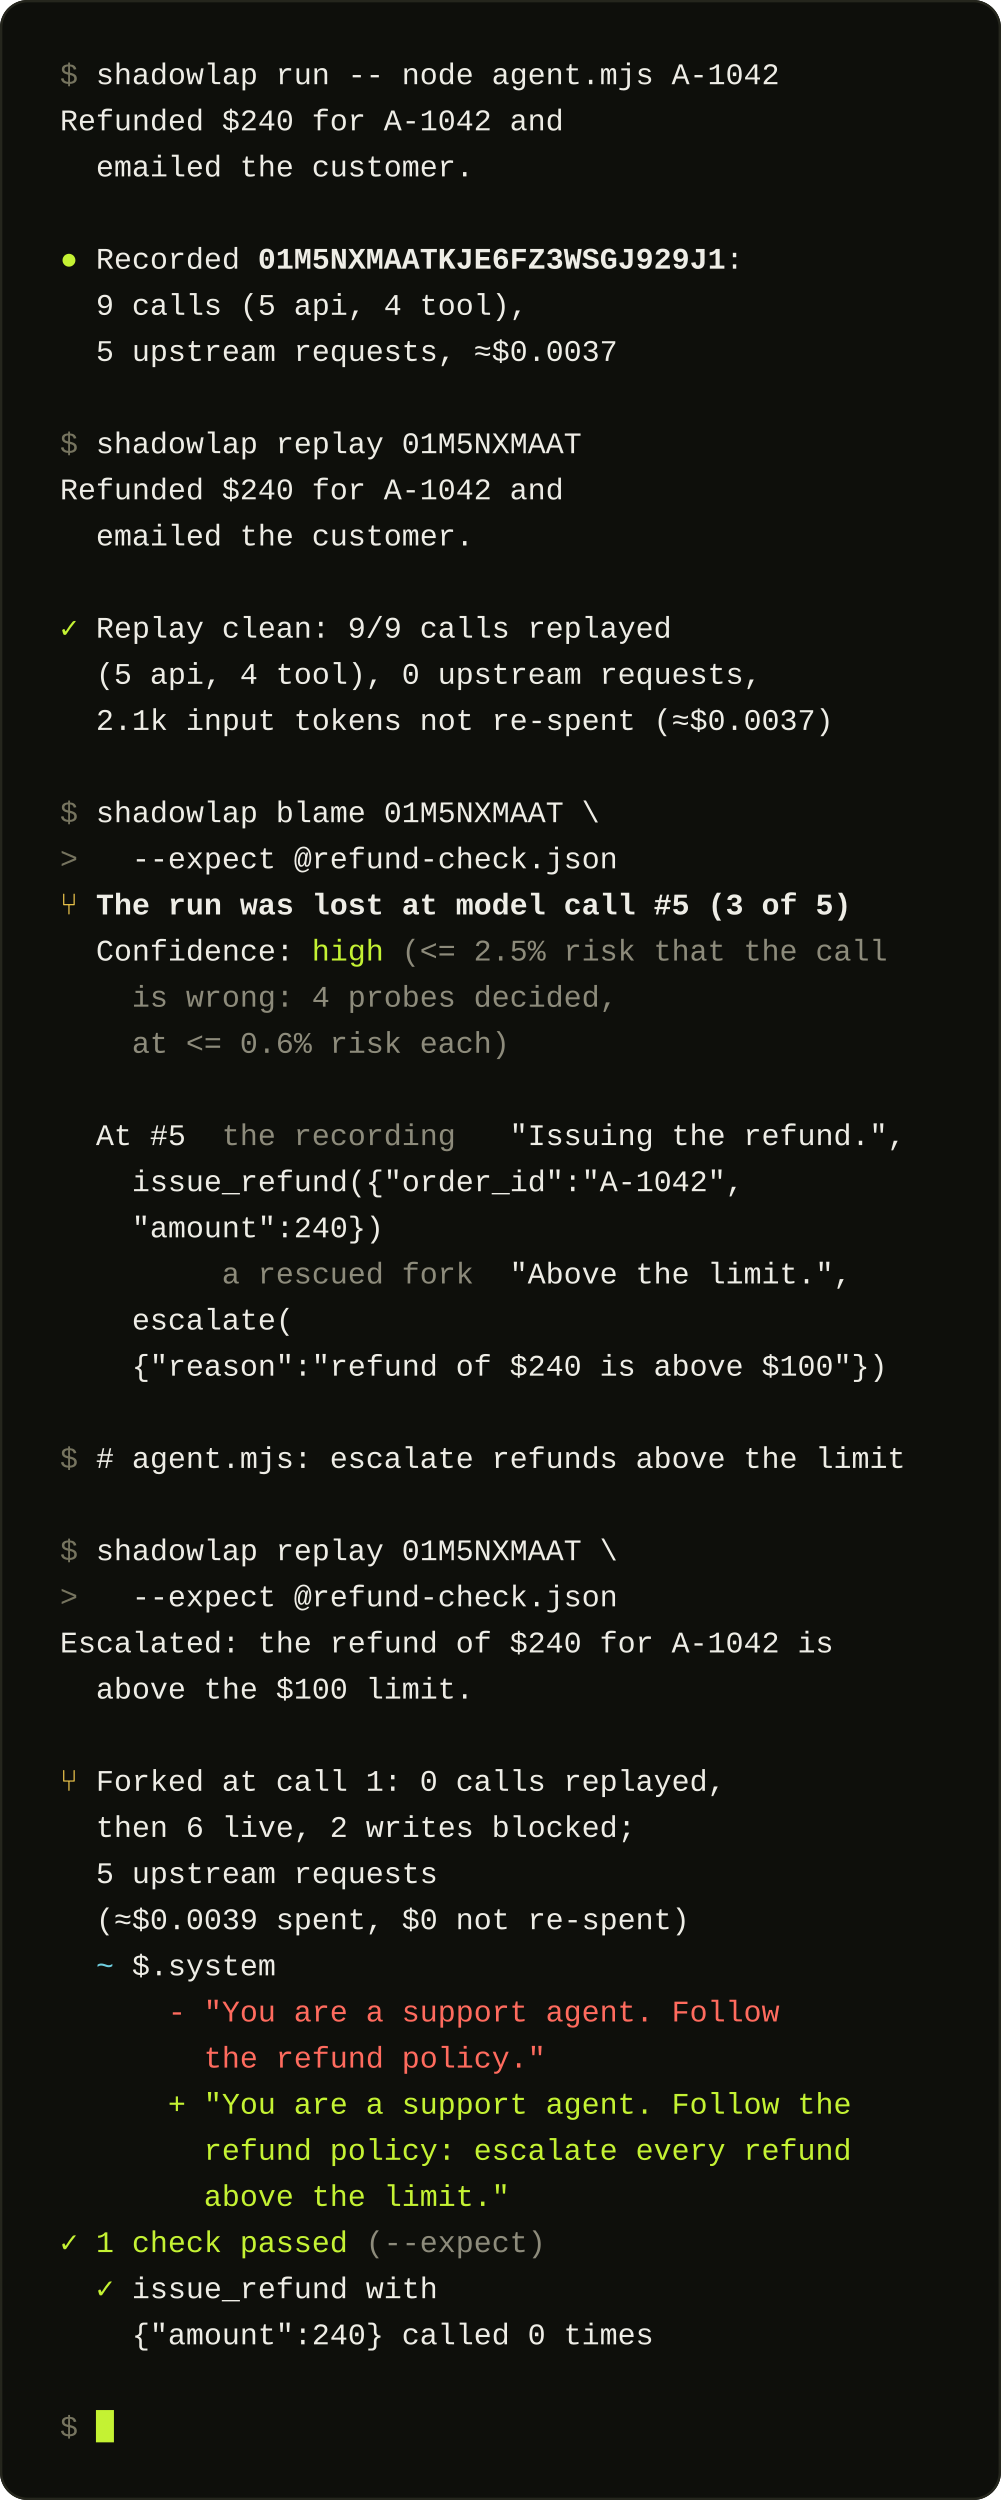
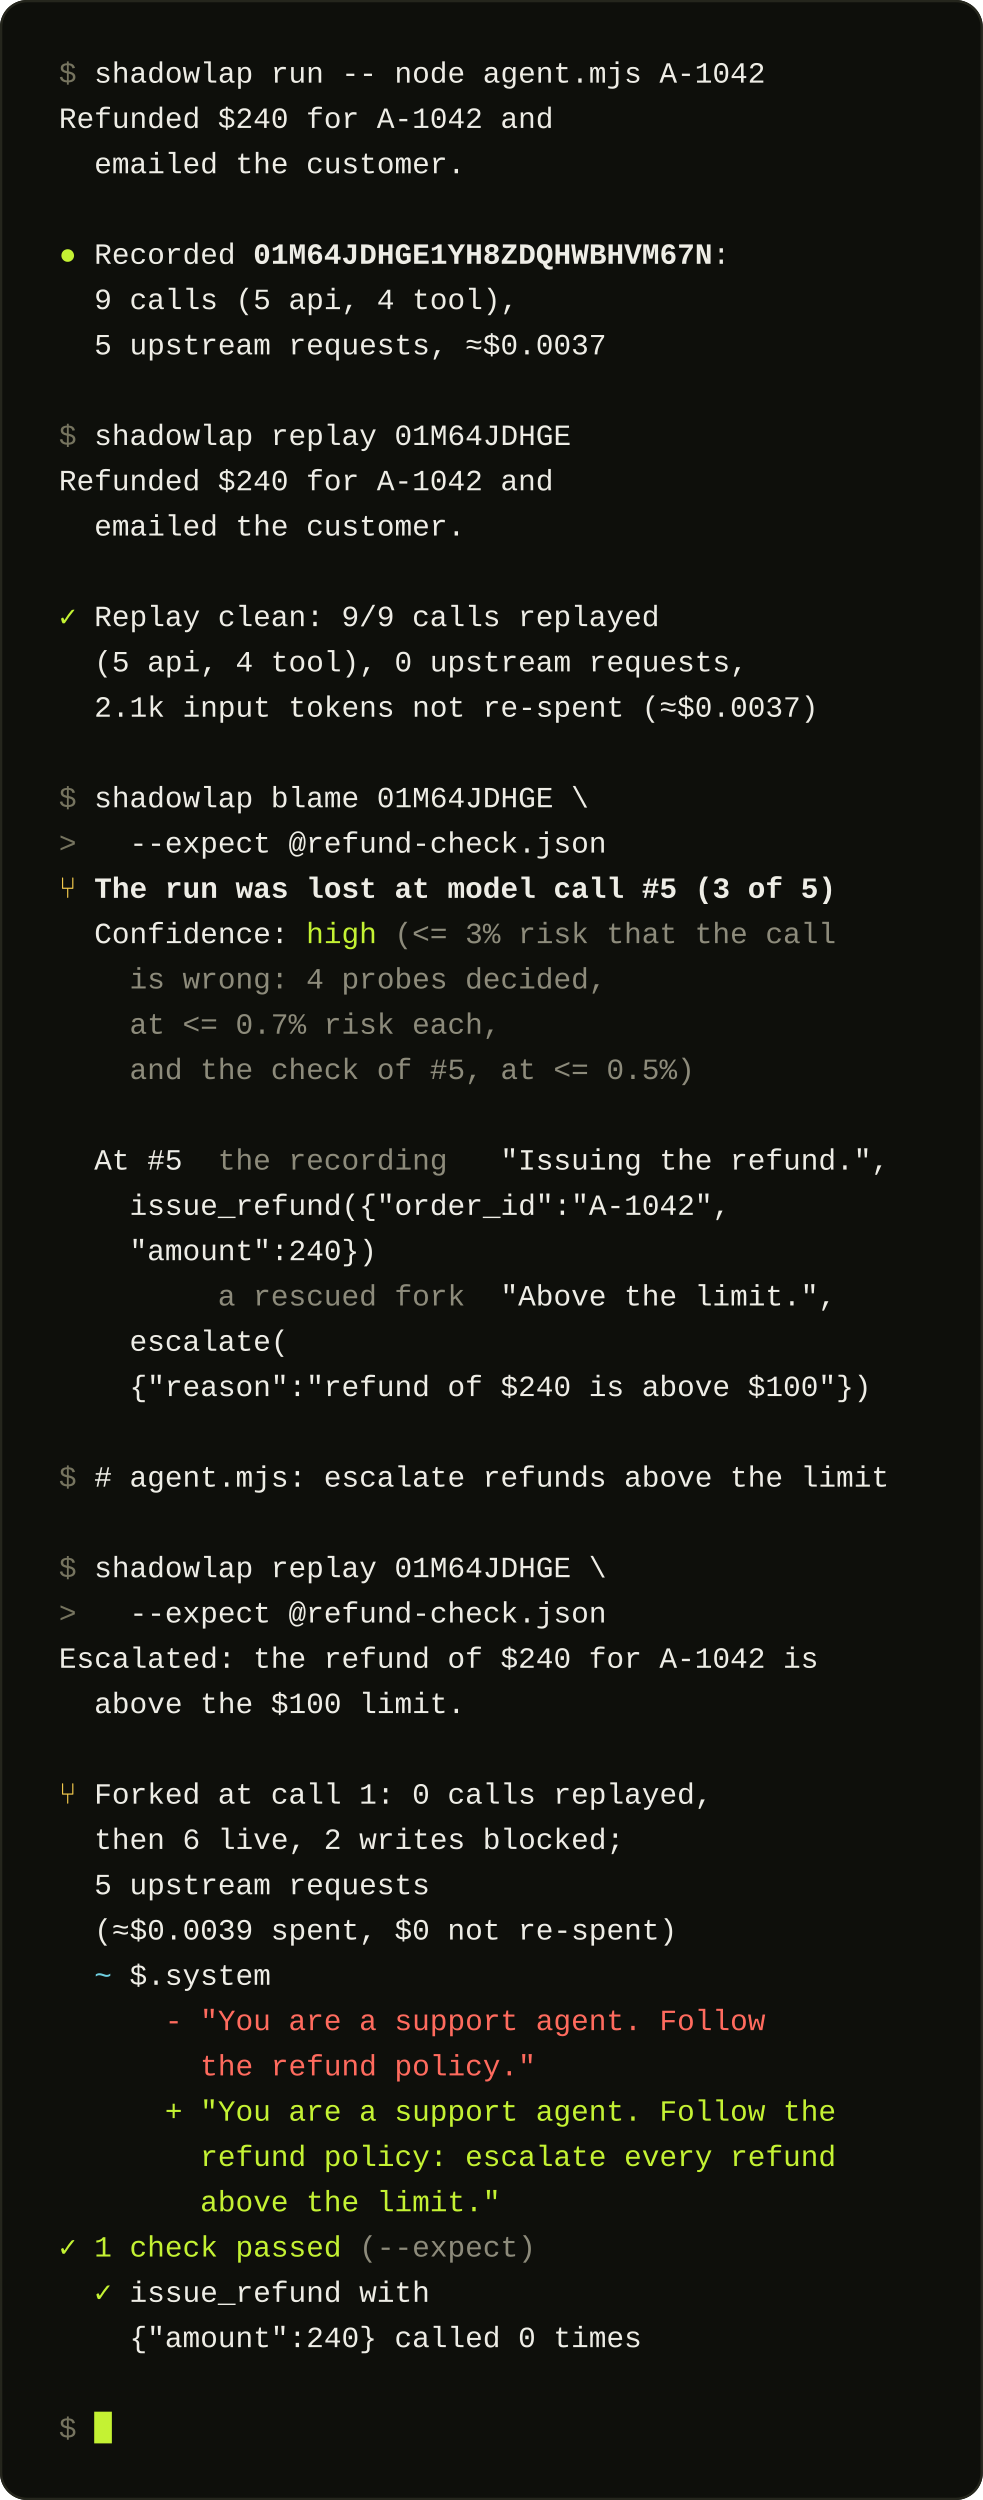
- <svg xmlns="http://www.w3.org/2000/svg" width="434" height="1084" viewBox="0 0 434 1084" role="img" aria-labelledby="title desc">
+ <svg xmlns="http://www.w3.org/2000/svg" width="434" height="1104" viewBox="0 0 434 1104" role="img" aria-labelledby="title desc">
  <style>
text{font-family:ui-monospace,SFMono-Regular,"SF Mono",Menlo,Consolas,"Liberation Mono","DejaVu Sans Mono",monospace;font-size:13px;fill:#eeede6;white-space:pre}
</style>
-   <rect width="434" height="1084" rx="12" fill="#0e0f0b" />
-   <rect x="0.5" y="0.5" width="433" height="1083" rx="11.5" fill="none" stroke="#25261d" />
+   <rect width="434" height="1104" rx="12" fill="#0e0f0b" />
+   <rect x="0.5" y="0.5" width="433" height="1103" rx="11.5" fill="none" stroke="#25261d" />
  <text y="36.5">
    <tspan x="26" fill="#76745f">$</tspan>
    <tspan x="41.6">shadowlap</tspan>
    <tspan x="119.6">run</tspan>
    <tspan x="150.8">--</tspan>
    <tspan x="174.2">node</tspan>
    <tspan x="213.2">agent.mjs</tspan>
    <tspan x="291.2">A-1042</tspan>
  </text>
  <text y="56.5">
    <tspan x="26.0">Refunded</tspan>
    <tspan x="96.2">$240</tspan>
    <tspan x="135.2">for</tspan>
    <tspan x="166.4">A-1042</tspan>
    <tspan x="221.0">and</tspan>
  </text>
  <text y="76.5">
    <tspan x="41.6">emailed</tspan>
    <tspan x="104.0">the</tspan>
    <tspan x="135.2">customer.</tspan>
  </text>
  <text y="116.5">
    <tspan x="26.0" fill="#c4f233">●</tspan>
    <tspan x="41.6">Recorded</tspan>
-     <tspan x="111.8" font-weight="700">01M5NXMAATKJE6FZ3WSGJ929J1</tspan>
+     <tspan x="111.8" font-weight="700">01M64JDHGE1YH8ZDQHWBHVM67N</tspan>
    <tspan x="314.6">:</tspan>
  </text>
  <text y="136.5">
    <tspan x="41.6">9</tspan>
    <tspan x="57.2">calls</tspan>
    <tspan x="104.0">(5</tspan>
    <tspan x="127.4">api,</tspan>
    <tspan x="166.4">4</tspan>
    <tspan x="182.0">tool),</tspan>
  </text>
  <text y="156.5">
    <tspan x="41.6">5</tspan>
    <tspan x="57.2">upstream</tspan>
    <tspan x="127.4">requests,</tspan>
    <tspan x="205.4">≈</tspan>
    <tspan x="213.2">$0.0037</tspan>
  </text>
  <text y="196.5">
    <tspan x="26" fill="#76745f">$</tspan>
    <tspan x="41.6">shadowlap</tspan>
    <tspan x="119.6">replay</tspan>
-     <tspan x="174.2">01M5NXMAAT</tspan>
+     <tspan x="174.2">01M64JDHGE</tspan>
  </text>
  <text y="216.5">
    <tspan x="26.0">Refunded</tspan>
    <tspan x="96.2">$240</tspan>
    <tspan x="135.2">for</tspan>
    <tspan x="166.4">A-1042</tspan>
    <tspan x="221.0">and</tspan>
  </text>
  <text y="236.5">
    <tspan x="41.6">emailed</tspan>
    <tspan x="104.0">the</tspan>
    <tspan x="135.2">customer.</tspan>
  </text>
  <text y="276.5">
    <tspan x="26.0" fill="#c4f233">✓</tspan>
    <tspan x="41.6">Replay</tspan>
    <tspan x="96.2">clean:</tspan>
    <tspan x="150.8">9/9</tspan>
    <tspan x="182.0">calls</tspan>
    <tspan x="228.8">replayed</tspan>
  </text>
  <text y="296.5">
    <tspan x="41.6">(5</tspan>
    <tspan x="65.0">api,</tspan>
    <tspan x="104.0">4</tspan>
    <tspan x="119.6">tool),</tspan>
    <tspan x="174.2">0</tspan>
    <tspan x="189.8">upstream</tspan>
    <tspan x="260.0">requests,</tspan>
  </text>
  <text y="316.5">
    <tspan x="41.6">2.1k</tspan>
    <tspan x="80.6">input</tspan>
    <tspan x="127.4">tokens</tspan>
    <tspan x="182.0">not</tspan>
    <tspan x="213.2">re-spent</tspan>
    <tspan x="283.4">(</tspan>
    <tspan x="291.2">≈</tspan>
    <tspan x="299.0">$0.0037)</tspan>
  </text>
  <text y="356.5">
    <tspan x="26" fill="#76745f">$</tspan>
    <tspan x="41.6">shadowlap</tspan>
    <tspan x="119.6">blame</tspan>
-     <tspan x="166.4">01M5NXMAAT</tspan>
+     <tspan x="166.4">01M64JDHGE</tspan>
    <tspan x="252.2">\</tspan>
  </text>
  <text y="376.5">
    <tspan x="26" fill="#76745f">&gt;</tspan>
    <tspan x="57.2">--expect</tspan>
    <tspan x="127.4">@refund-check.json</tspan>
  </text>
  <text y="396.5">
    <tspan x="26.0" fill="#f2c94c">⑂</tspan>
    <tspan x="41.6" font-weight="700">The</tspan>
    <tspan x="72.8" font-weight="700">run</tspan>
    <tspan x="104.0" font-weight="700">was</tspan>
    <tspan x="135.2" font-weight="700">lost</tspan>
    <tspan x="174.2" font-weight="700">at</tspan>
    <tspan x="197.6" font-weight="700">model</tspan>
    <tspan x="244.4" font-weight="700">call</tspan>
    <tspan x="283.4" font-weight="700">#5</tspan>
    <tspan x="306.8" font-weight="700">(3</tspan>
    <tspan x="330.2" font-weight="700">of</tspan>
    <tspan x="353.6" font-weight="700">5)</tspan>
  </text>
  <text y="416.5">
    <tspan x="41.6">Confidence:</tspan>
    <tspan x="135.2" fill="#c4f233">high</tspan>
    <tspan x="174.2" fill="#8d8b7b">(&lt;=</tspan>
-     <tspan x="205.4" fill="#8d8b7b">2.5%</tspan>
-     <tspan x="244.4" fill="#8d8b7b">risk</tspan>
-     <tspan x="283.4" fill="#8d8b7b">that</tspan>
-     <tspan x="322.4" fill="#8d8b7b">the</tspan>
-     <tspan x="353.6" fill="#8d8b7b">call</tspan>
+     <tspan x="205.4" fill="#8d8b7b">3%</tspan>
+     <tspan x="228.8" fill="#8d8b7b">risk</tspan>
+     <tspan x="267.8" fill="#8d8b7b">that</tspan>
+     <tspan x="306.8" fill="#8d8b7b">the</tspan>
+     <tspan x="338.0" fill="#8d8b7b">call</tspan>
  </text>
  <text y="436.5">
    <tspan x="57.2" fill="#8d8b7b">is</tspan>
    <tspan x="80.6" fill="#8d8b7b">wrong:</tspan>
    <tspan x="135.2" fill="#8d8b7b">4</tspan>
    <tspan x="150.8" fill="#8d8b7b">probes</tspan>
    <tspan x="205.4" fill="#8d8b7b">decided,</tspan>
  </text>
  <text y="456.5">
    <tspan x="57.2" fill="#8d8b7b">at</tspan>
    <tspan x="80.6" fill="#8d8b7b">&lt;=</tspan>
-     <tspan x="104.0" fill="#8d8b7b">0.6%</tspan>
+     <tspan x="104.0" fill="#8d8b7b">0.7%</tspan>
    <tspan x="143.0" fill="#8d8b7b">risk</tspan>
-     <tspan x="182.0" fill="#8d8b7b">each)</tspan>
-   </text>
-   <text y="496.5">
+     <tspan x="182.0" fill="#8d8b7b">each,</tspan>
+   </text>
+   <text y="476.5">
+     <tspan x="57.2" fill="#8d8b7b">and</tspan>
+     <tspan x="88.4" fill="#8d8b7b">the</tspan>
+     <tspan x="119.6" fill="#8d8b7b">check</tspan>
+     <tspan x="166.4" fill="#8d8b7b">of</tspan>
+     <tspan x="189.8" fill="#8d8b7b">#5,</tspan>
+     <tspan x="221.0" fill="#8d8b7b">at</tspan>
+     <tspan x="244.4" fill="#8d8b7b">&lt;=</tspan>
+     <tspan x="267.8" fill="#8d8b7b">0.5%)</tspan>
+   </text>
+   <text y="516.5">
    <tspan x="41.6">At</tspan>
    <tspan x="65.0">#5</tspan>
    <tspan x="96.2" fill="#8d8b7b">the</tspan>
    <tspan x="127.4" fill="#8d8b7b">recording</tspan>
    <tspan x="221.0">"Issuing</tspan>
    <tspan x="291.2">the</tspan>
    <tspan x="322.4">refund.",</tspan>
  </text>
-   <text y="516.5">
+   <text y="536.5">
    <tspan x="57.2">issue_refund({"order_id":"A-1042",</tspan>
  </text>
-   <text y="536.5">
+   <text y="556.5">
    <tspan x="57.2">"amount":240})</tspan>
  </text>
-   <text y="556.5">
+   <text y="576.5">
    <tspan x="96.2" fill="#8d8b7b">a</tspan>
    <tspan x="111.8" fill="#8d8b7b">rescued</tspan>
    <tspan x="174.2" fill="#8d8b7b">fork</tspan>
    <tspan x="221.0">"Above</tspan>
    <tspan x="275.6">the</tspan>
    <tspan x="306.8">limit.",</tspan>
  </text>
-   <text y="576.5">
+   <text y="596.5">
    <tspan x="57.2">escalate(</tspan>
  </text>
-   <text y="596.5">
+   <text y="616.5">
    <tspan x="57.2">{"reason":"refund</tspan>
    <tspan x="197.6">of</tspan>
    <tspan x="221.0">$240</tspan>
    <tspan x="260.0">is</tspan>
    <tspan x="283.4">above</tspan>
    <tspan x="330.2">$100"})</tspan>
  </text>
-   <text y="636.5">
+   <text y="656.5">
    <tspan x="26" fill="#76745f">$</tspan>
    <tspan x="41.6">#</tspan>
    <tspan x="57.2">agent.mjs:</tspan>
    <tspan x="143.0">escalate</tspan>
    <tspan x="213.2">refunds</tspan>
    <tspan x="275.6">above</tspan>
    <tspan x="322.4">the</tspan>
    <tspan x="353.6">limit</tspan>
  </text>
-   <text y="676.5">
+   <text y="696.5">
    <tspan x="26" fill="#76745f">$</tspan>
    <tspan x="41.6">shadowlap</tspan>
    <tspan x="119.6">replay</tspan>
-     <tspan x="174.2">01M5NXMAAT</tspan>
+     <tspan x="174.2">01M64JDHGE</tspan>
    <tspan x="260.0">\</tspan>
  </text>
-   <text y="696.5">
+   <text y="716.5">
    <tspan x="26" fill="#76745f">&gt;</tspan>
    <tspan x="57.2">--expect</tspan>
    <tspan x="127.4">@refund-check.json</tspan>
  </text>
-   <text y="716.5">
+   <text y="736.5">
    <tspan x="26.0">Escalated:</tspan>
    <tspan x="111.8">the</tspan>
    <tspan x="143.0">refund</tspan>
    <tspan x="197.6">of</tspan>
    <tspan x="221.0">$240</tspan>
    <tspan x="260.0">for</tspan>
    <tspan x="291.2">A-1042</tspan>
    <tspan x="345.8">is</tspan>
  </text>
-   <text y="736.5">
+   <text y="756.5">
    <tspan x="41.6">above</tspan>
    <tspan x="88.4">the</tspan>
    <tspan x="119.6">$100</tspan>
    <tspan x="158.6">limit.</tspan>
  </text>
-   <text y="776.5">
+   <text y="796.5">
    <tspan x="26.0" fill="#f2c94c">⑂</tspan>
    <tspan x="41.6">Forked</tspan>
    <tspan x="96.2">at</tspan>
    <tspan x="119.6">call</tspan>
    <tspan x="158.6">1:</tspan>
    <tspan x="182.0">0</tspan>
    <tspan x="197.6">calls</tspan>
    <tspan x="244.4">replayed,</tspan>
  </text>
-   <text y="796.5">
+   <text y="816.5">
    <tspan x="41.6">then</tspan>
    <tspan x="80.6">6</tspan>
    <tspan x="96.2">live,</tspan>
    <tspan x="143.0">2</tspan>
    <tspan x="158.6">writes</tspan>
    <tspan x="213.2">blocked;</tspan>
  </text>
-   <text y="816.5">
+   <text y="836.5">
    <tspan x="41.6">5</tspan>
    <tspan x="57.2">upstream</tspan>
    <tspan x="127.4">requests</tspan>
  </text>
-   <text y="836.5">
+   <text y="856.5">
    <tspan x="41.6">(</tspan>
    <tspan x="49.4">≈</tspan>
    <tspan x="57.2">$0.0039</tspan>
    <tspan x="119.6">spent,</tspan>
    <tspan x="174.2">$0</tspan>
    <tspan x="197.6">not</tspan>
    <tspan x="228.8">re-spent)</tspan>
  </text>
-   <text y="856.5">
+   <text y="876.5">
    <tspan x="41.6" fill="#6fcfe0">~</tspan>
    <tspan x="57.2">$.system</tspan>
  </text>
-   <text y="876.5">
+   <text y="896.5">
    <tspan x="72.8" fill="#ff6b5e">-</tspan>
    <tspan x="88.4" fill="#ff6b5e">"You</tspan>
    <tspan x="127.4" fill="#ff6b5e">are</tspan>
    <tspan x="158.6" fill="#ff6b5e">a</tspan>
    <tspan x="174.2" fill="#ff6b5e">support</tspan>
    <tspan x="236.6" fill="#ff6b5e">agent.</tspan>
    <tspan x="291.2" fill="#ff6b5e">Follow</tspan>
  </text>
-   <text y="896.5">
+   <text y="916.5">
    <tspan x="88.4" fill="#ff6b5e">the</tspan>
    <tspan x="119.6" fill="#ff6b5e">refund</tspan>
    <tspan x="174.2" fill="#ff6b5e">policy."</tspan>
  </text>
-   <text y="916.5">
+   <text y="936.5">
    <tspan x="72.8" fill="#c4f233">+</tspan>
    <tspan x="88.4" fill="#c4f233">"You</tspan>
    <tspan x="127.4" fill="#c4f233">are</tspan>
    <tspan x="158.6" fill="#c4f233">a</tspan>
    <tspan x="174.2" fill="#c4f233">support</tspan>
    <tspan x="236.6" fill="#c4f233">agent.</tspan>
    <tspan x="291.2" fill="#c4f233">Follow</tspan>
    <tspan x="345.8" fill="#c4f233">the</tspan>
  </text>
-   <text y="936.5">
+   <text y="956.5">
    <tspan x="88.4" fill="#c4f233">refund</tspan>
    <tspan x="143.0" fill="#c4f233">policy:</tspan>
    <tspan x="205.4" fill="#c4f233">escalate</tspan>
    <tspan x="275.6" fill="#c4f233">every</tspan>
    <tspan x="322.4" fill="#c4f233">refund</tspan>
  </text>
-   <text y="956.5">
+   <text y="976.5">
    <tspan x="88.4" fill="#c4f233">above</tspan>
    <tspan x="135.2" fill="#c4f233">the</tspan>
    <tspan x="166.4" fill="#c4f233">limit."</tspan>
  </text>
-   <text y="976.5">
+   <text y="996.5">
    <tspan x="26.0" fill="#c4f233">✓</tspan>
    <tspan x="41.6" fill="#c4f233">1</tspan>
    <tspan x="57.2" fill="#c4f233">check</tspan>
    <tspan x="104.0" fill="#c4f233">passed</tspan>
    <tspan x="158.6" fill="#8d8b7b">(--expect)</tspan>
  </text>
-   <text y="996.5">
+   <text y="1016.5">
    <tspan x="41.6" fill="#c4f233">✓</tspan>
    <tspan x="57.2">issue_refund</tspan>
    <tspan x="158.6">with</tspan>
  </text>
-   <text y="1016.5">
+   <text y="1036.5">
    <tspan x="57.2">{"amount":240}</tspan>
    <tspan x="174.2">called</tspan>
    <tspan x="228.8">0</tspan>
    <tspan x="244.4">times</tspan>
  </text>
-   <text y="1056.5">
-     <tspan x="26" fill="#76745f">$</tspan>
-   </text>
-   <rect x="41.6" y="1045" width="7.8" height="14" fill="#c4f233" />
+   <text y="1076.5">
+     <tspan x="26" fill="#76745f">$</tspan>
+   </text>
+   <rect x="41.6" y="1065" width="7.8" height="14" fill="#c4f233" />
</svg>
